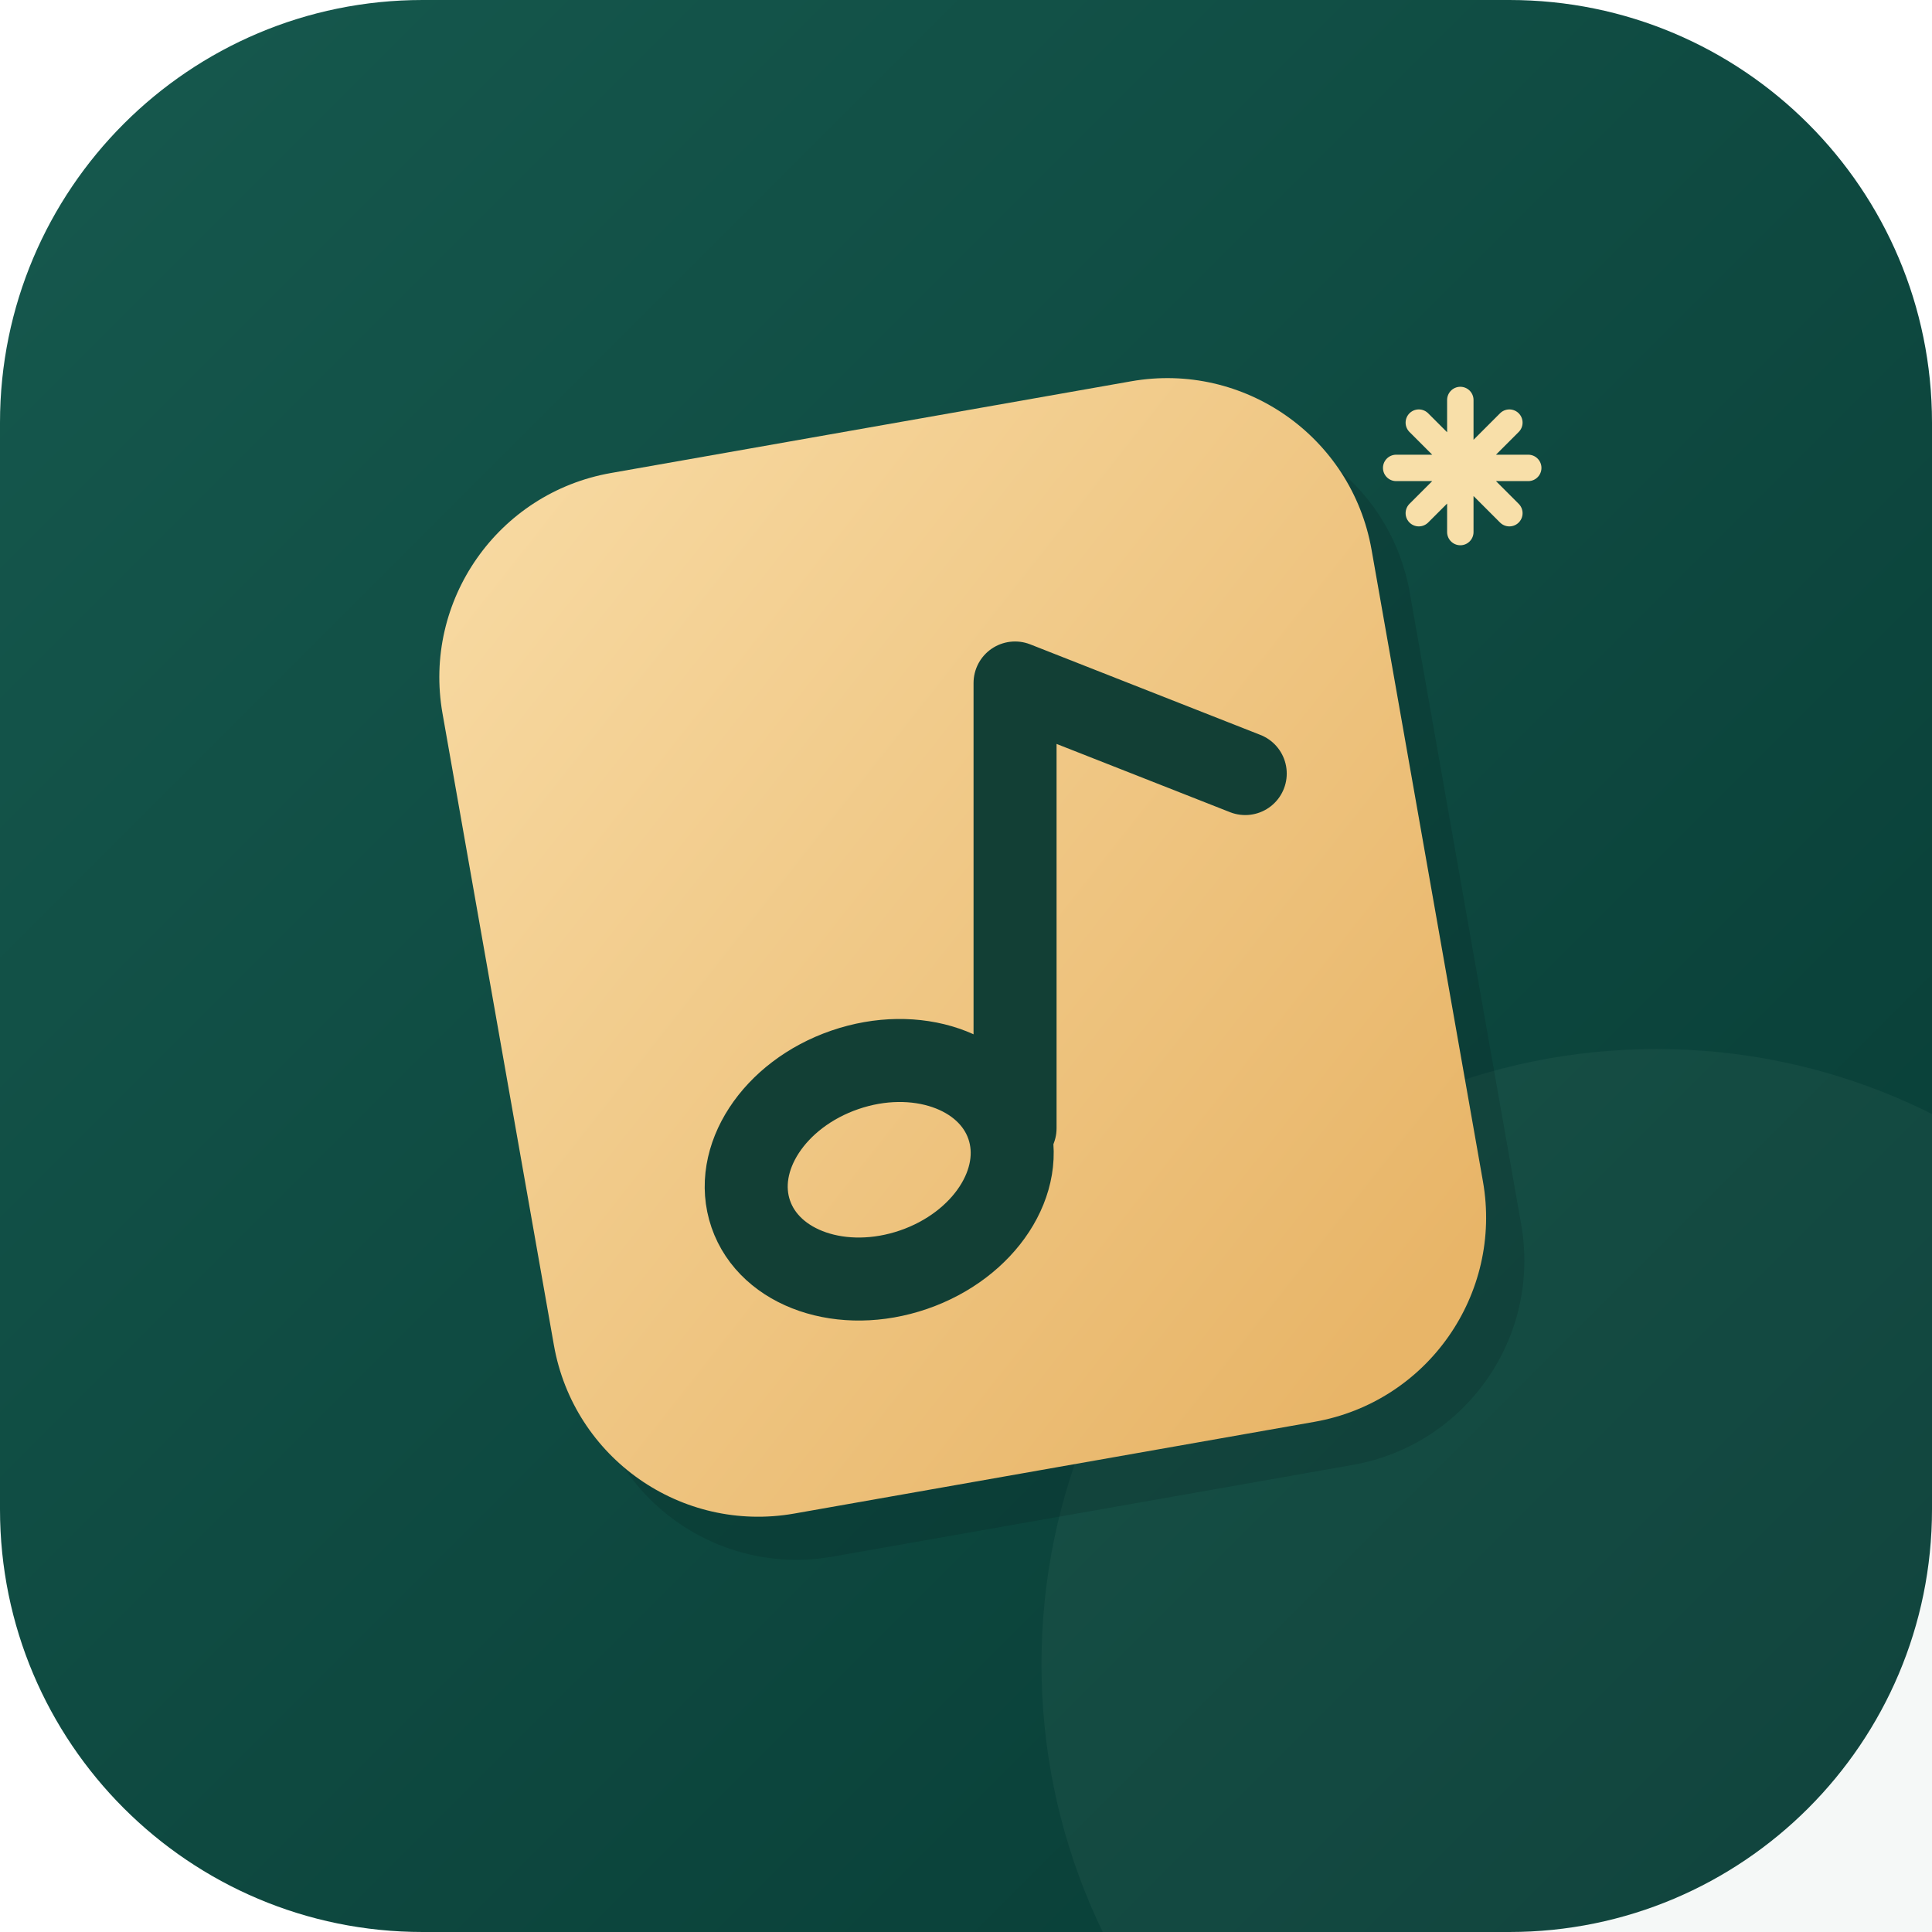
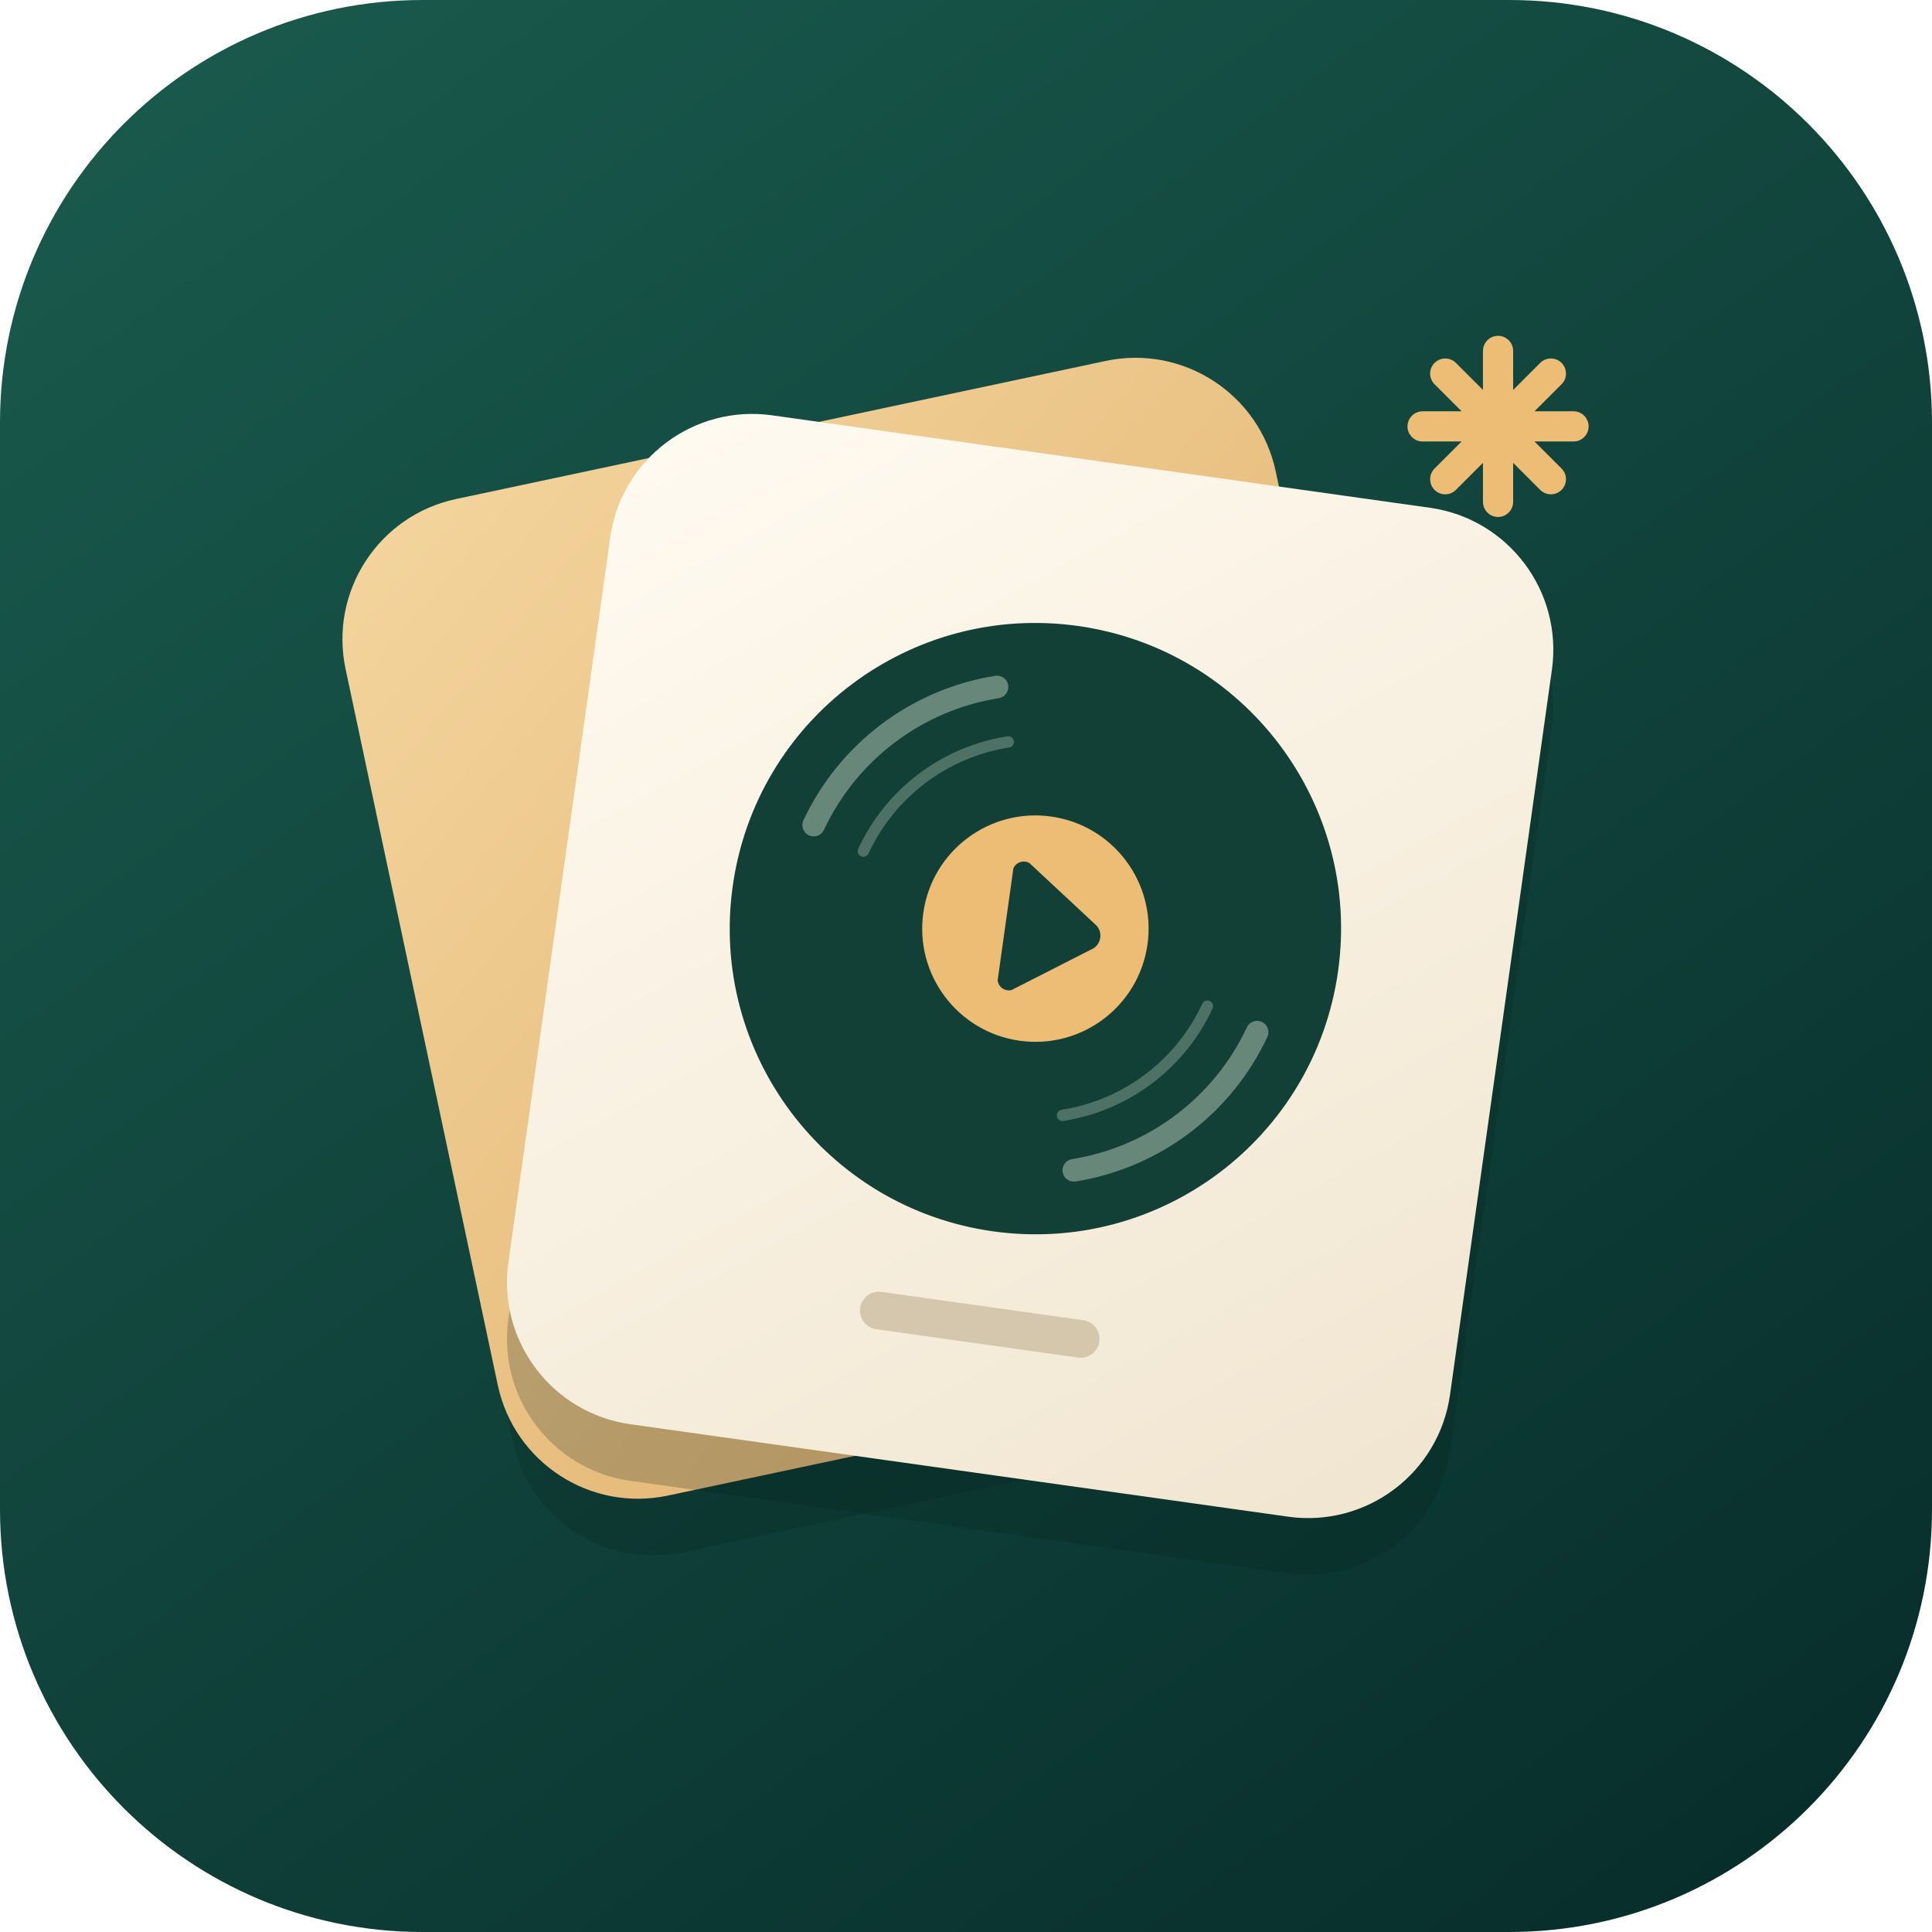
<svg xmlns="http://www.w3.org/2000/svg" viewBox="0 0 512 512" role="img" aria-label="Hiciarz">
  <defs>
-     <linearGradient id="forest" x2="1" y2="1">
-       <stop stop-color="#16594e" />
-       <stop offset="1" stop-color="#073b34" />
+     <linearGradient id="forest" x1="64" y1="0" x2="440" y2="512" gradientUnits="userSpaceOnUse">
+       <stop stop-color="#19594c" />
+       <stop offset="1" stop-color="#082e2b" />
    </linearGradient>
-     <linearGradient id="gold" x2=".8" y2="1">
-       <stop stop-color="#f8dba4" />
-       <stop offset="1" stop-color="#e8b568" />
+     <linearGradient id="gold" x1="130" y1="110" x2="350" y2="390" gradientUnits="userSpaceOnUse">
+       <stop stop-color="#f3d49c" />
+       <stop offset="1" stop-color="#dfad69" />
+     </linearGradient>
+     <linearGradient id="paper" x1="170" y1="120" x2="380" y2="400" gradientUnits="userSpaceOnUse">
+       <stop stop-color="#fffaf0" />
+       <stop offset="1" stop-color="#f0e5d0" />
    </linearGradient>
  </defs>
-   <rect width="512" height="512" rx="112" fill="url(#forest)" />
-   <circle cx="439" cy="441" r="163" fill="#80a194" opacity=".08" />
-   <rect x="139" y="124" width="250" height="280" rx="55" fill="#031f1c" opacity=".2" transform="rotate(-10 256 256)" />
-   <rect x="131" y="111" width="250" height="280" rx="55" fill="url(#gold)" transform="rotate(-10 256 256)" />
-   <g fill="none" stroke="#123f35" stroke-width="22" stroke-linecap="round" stroke-linejoin="round">
-     <path d="M269 299V181l61 24" />
-     <ellipse cx="233" cy="310" rx="36" ry="28" transform="rotate(-19 233 310)" />
-   </g>
-   <g stroke="#f8dfa9" stroke-width="7" stroke-linecap="round">
-     <path d="M387 106v35m-17-17h35m-29-12 24 24m0-24-24 24" />
+   <rect id="tile" width="512" height="512" rx="112" fill="url(#forest)" />
+   <g id="mark">
+     <rect x="113" y="126" width="252" height="270" rx="38" fill="#031f1a" opacity=".22" transform="rotate(-12 239 261)" />
+     <rect x="109" y="111" width="252" height="270" rx="38" fill="url(#gold)" transform="rotate(-12 235 246)" />
+     <rect x="147" y="136" width="252" height="270" rx="38" fill="#031f1a" opacity=".22" transform="rotate(8 273 271)" />
+     <g transform="rotate(8 273 256)">
+       <rect x="147" y="121" width="252" height="270" rx="38" fill="url(#paper)" />
+       <circle cx="273" cy="246" r="81" fill="#123f36" />
+       <path d="M211 227a65 65 0 0 1 43-43m38 124a65 65 0 0 0 43-43" fill="none" stroke="#668779" stroke-width="6" stroke-linecap="round" />
+       <path d="M225 232a51 51 0 0 1 34-34m28 96a51 51 0 0 0 34-34" fill="none" stroke="#668779" stroke-width="3" stroke-linecap="round" opacity=".7" />
+       <circle cx="273" cy="246" r="30" fill="#edbd75" />
+       <path d="M265 231a3 3 0 0 1 4-2l20 14a4 4 0 0 1 0 6l-20 14a3 3 0 0 1-4-2z" fill="#123f36" />
+       <rect x="241" y="347" width="64" height="10" rx="5" fill="#bcaa88" opacity=".55" />
+     </g>
+     <path d="M397 93v40m-20-20h40m-34-14 28 28m0-28-28 28" fill="none" stroke="#edbd75" stroke-width="8" stroke-linecap="round" />
  </g>
</svg>
